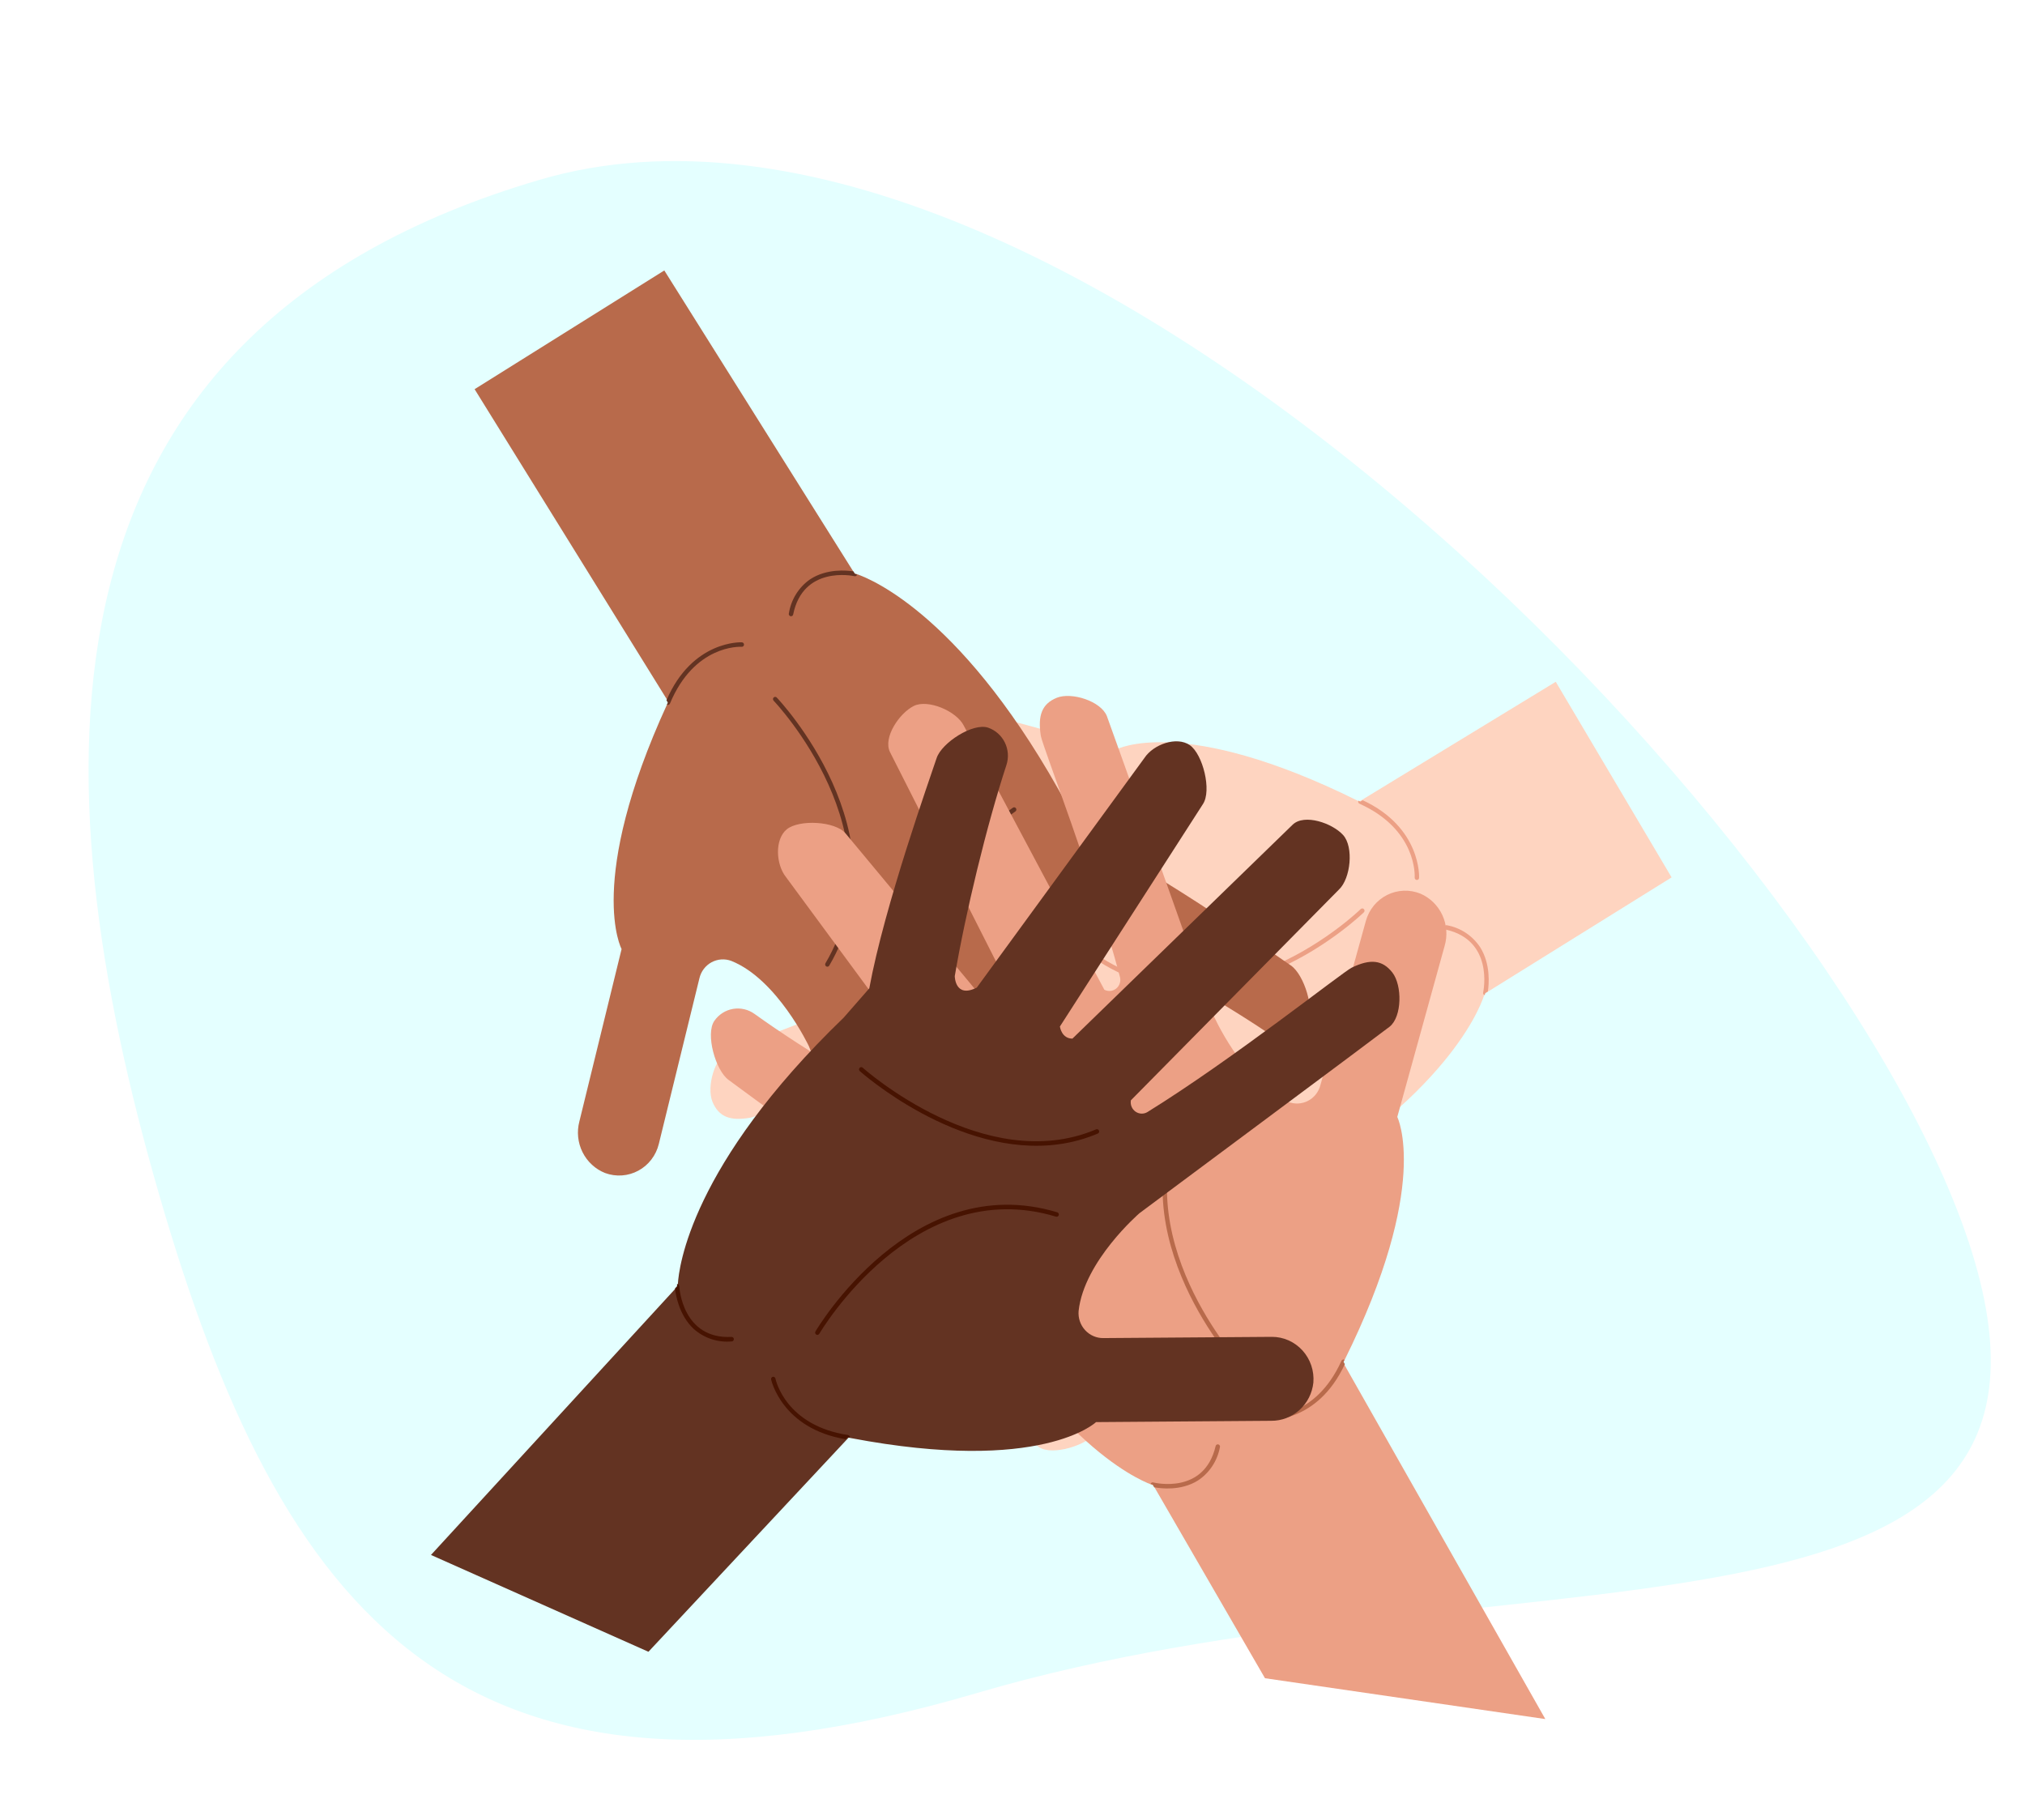
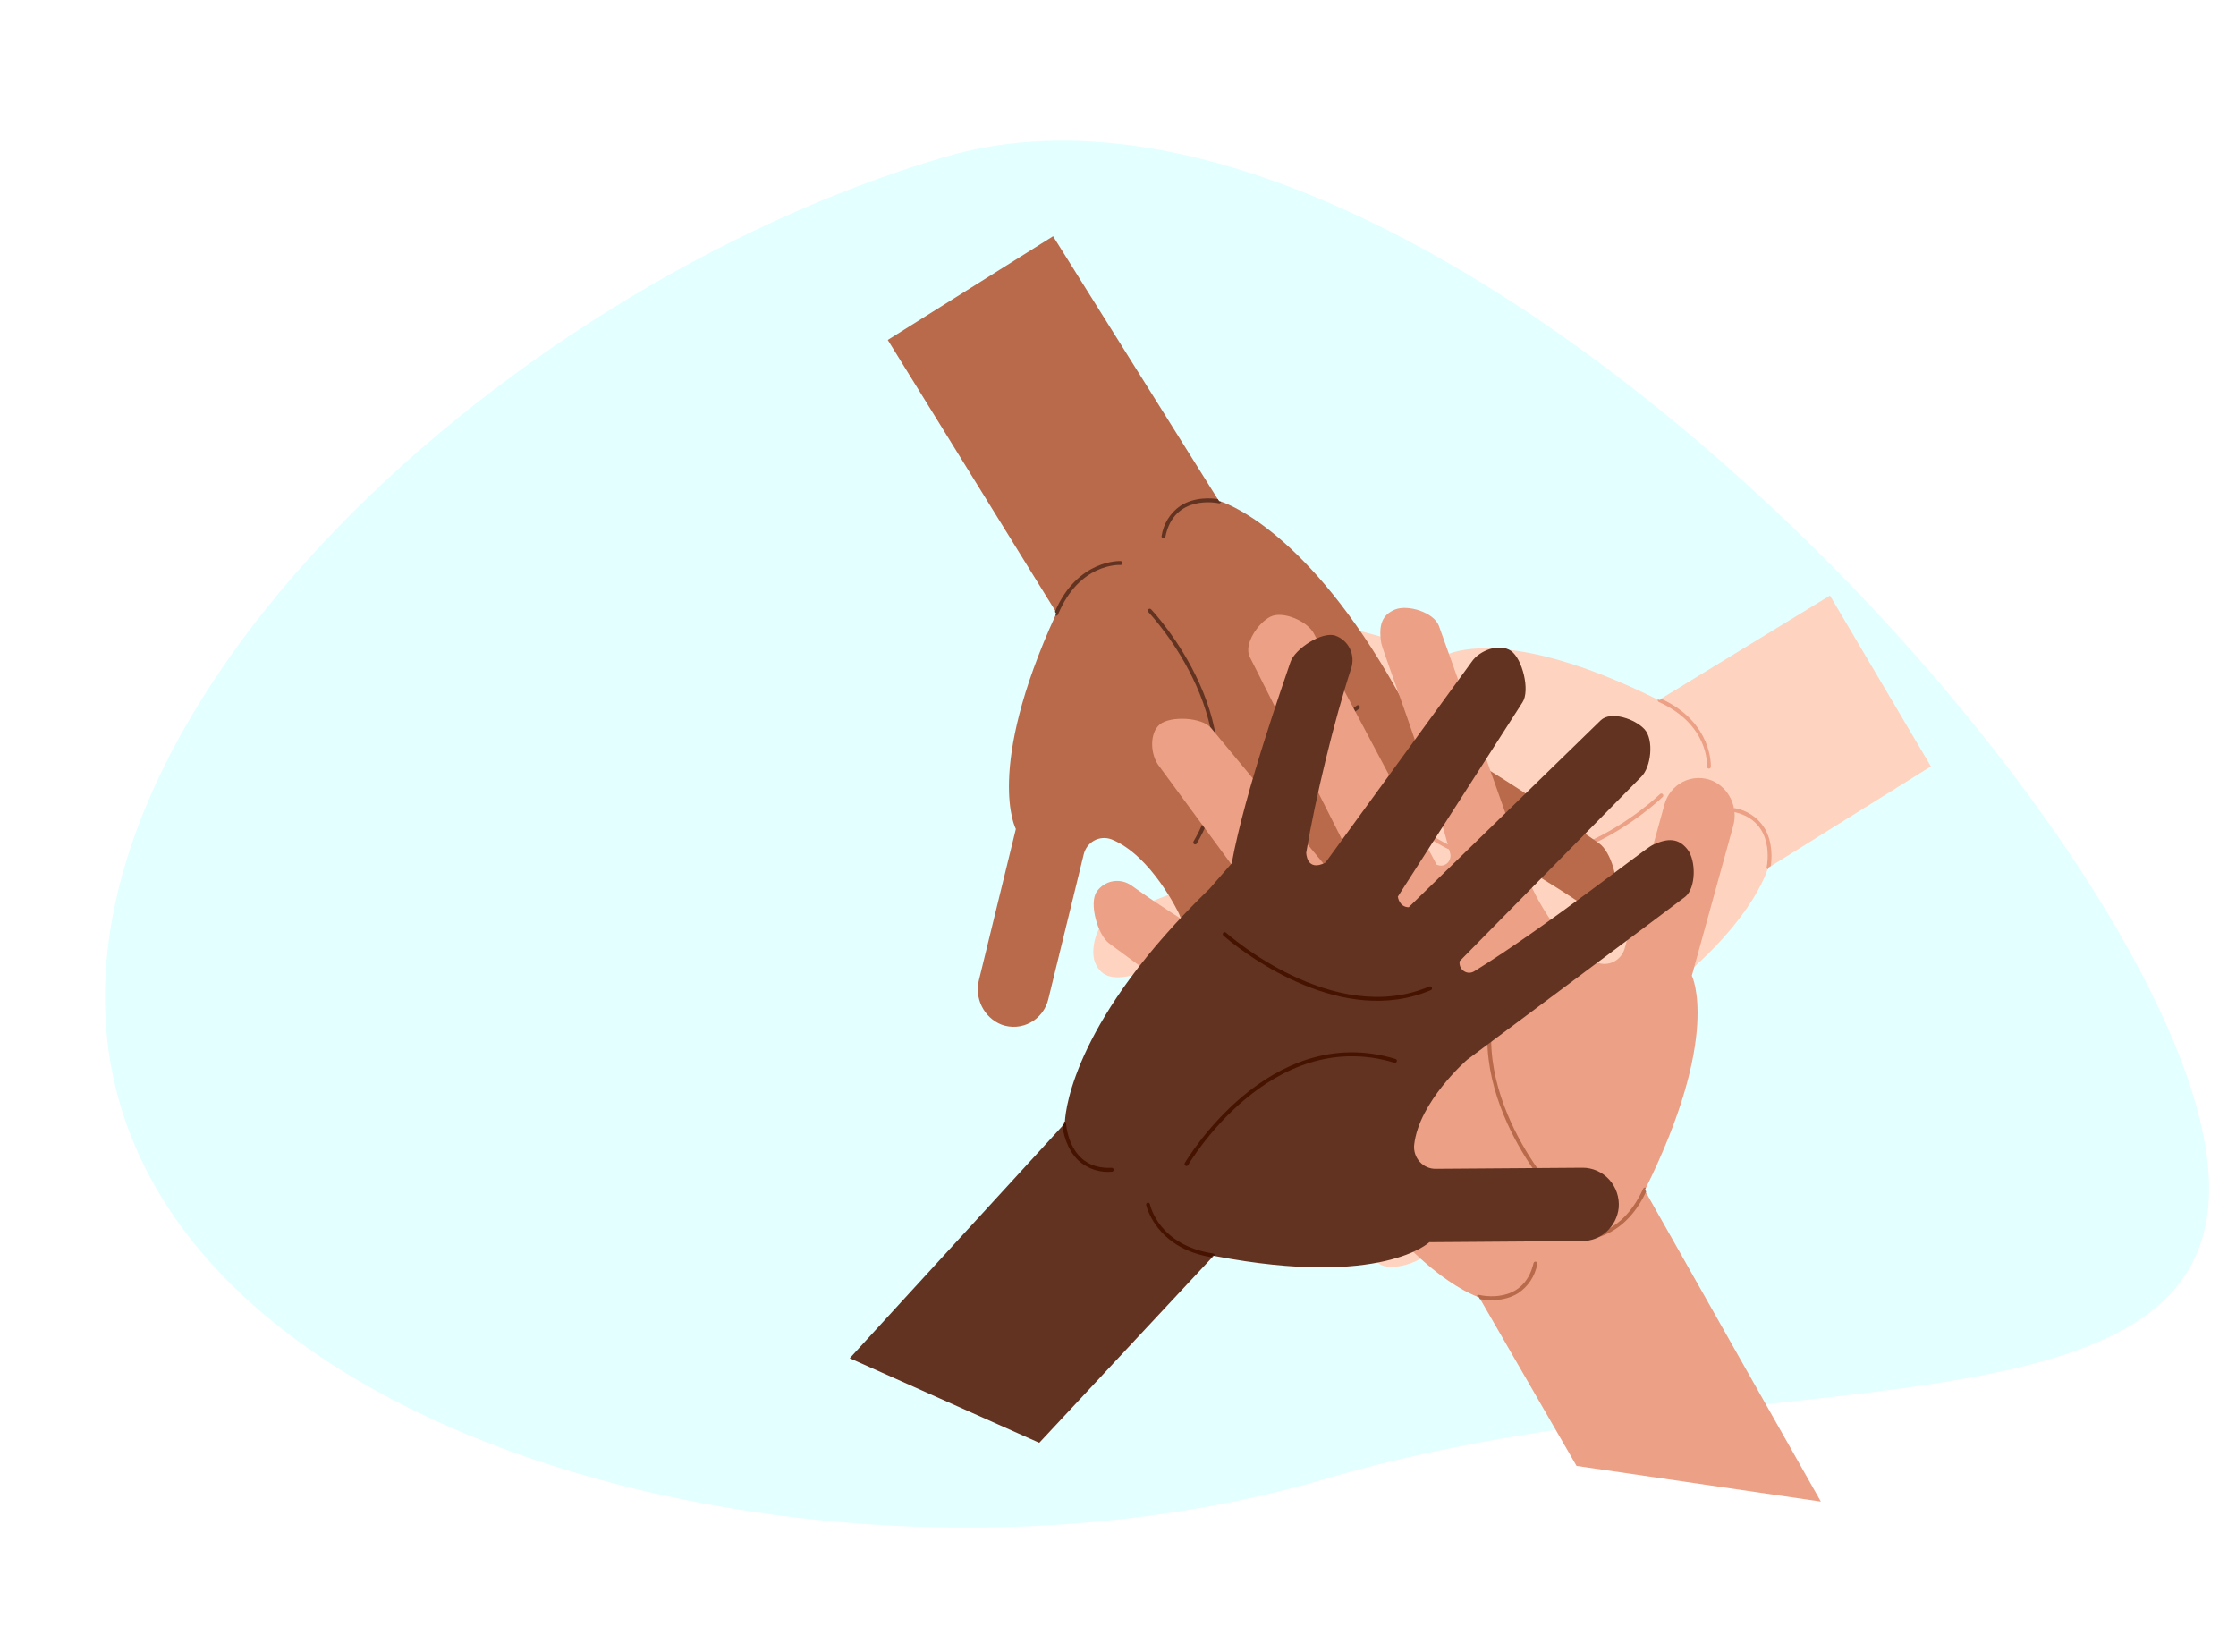
- <svg xmlns="http://www.w3.org/2000/svg" width="326" height="293" viewBox="0 0 326 293" fill="none">
-   <path d="M25.589 192.224C6.136 124.952 3.326 53.516 86.872 28.945C170.419 4.375 298.509 135.999 317.963 203.27C337.416 270.541 240.866 247.986 157.319 272.556C73.772 297.127 45.043 259.495 25.589 192.224Z" fill="#E4FFFF" />
-   <path d="M117.406 169.138C118.712 168.575 164.15 151.143 164.15 151.143C164.15 151.143 174.78 146.15 177.729 138.646C177.924 138.121 178.006 137.558 177.971 136.996C177.936 136.434 177.785 135.885 177.528 135.386C177.27 134.886 176.912 134.446 176.477 134.096C176.041 133.746 175.539 133.494 175.002 133.355L148.796 126.212C147.899 125.968 147.062 125.536 146.337 124.944C145.612 124.351 145.016 123.612 144.587 122.773C144.158 121.933 143.906 121.013 143.847 120.071C143.787 119.129 143.922 118.187 144.243 117.303C144.865 115.712 146.045 114.416 147.555 113.664C149.066 112.912 150.8 112.758 152.423 113.231L179.699 120.66C179.699 120.66 190.329 114.924 218.507 128.88C218.608 128.93 218.717 128.989 218.826 129.041L219.194 128.812L219.201 128.813L250.458 109.764L269.108 141.255L239.405 159.732L238.997 159.984C238.997 159.984 238.968 160.105 238.896 160.331C238.072 162.79 231.912 178.15 201.935 194.333L196.712 197.76C190.869 209.923 178.297 227.879 176.556 230.507C175.12 232.669 169.383 234.438 167.257 232.97C166.233 232.262 165.525 231.171 165.288 229.937C165.051 228.702 165.305 227.426 165.993 226.388C168.779 222.184 171.934 216.884 174.928 211.482C177.924 206.072 180.759 200.56 182.904 195.93C182.904 195.93 183.831 192.427 179.955 193.195L144.215 221.485C142.268 223.172 138.321 223.468 136.643 221.481C134.982 219.474 135.128 213.46 137.075 211.773L168.676 183.538L168.677 183.531C168.692 183.416 168.893 181.591 167.241 181.114L123.969 204.68C121.694 205.874 117.777 203.197 116.589 200.873C115.402 198.55 117.237 193.803 119.513 192.602L160.744 169.006C160.753 168.99 160.76 168.974 160.765 168.957C160.902 168.644 160.949 168.296 160.899 167.955C160.849 167.614 160.705 167.294 160.483 167.032C160.261 166.771 159.97 166.579 159.646 166.479C159.321 166.38 158.976 166.376 158.651 166.469C143.131 170.938 122.459 179.637 120.809 179.94C117.557 180.522 115.718 179.806 114.707 177.404C113.704 174.987 115.045 170.151 117.406 169.138Z" fill="#FED4C0" />
-   <path d="M232.515 149.232C232.535 149.143 232.586 149.065 232.659 149.013C232.732 148.961 232.822 148.938 232.911 148.949C232.921 148.949 232.931 148.953 232.938 148.96C234.02 149.154 235.053 149.57 235.975 150.182C236.897 150.795 237.689 151.591 238.302 152.522C240.016 155.266 239.693 158.566 239.523 159.629L239.117 159.881C239.117 159.881 239.087 160.001 239.016 160.226C238.929 160.201 238.856 160.143 238.809 160.064C238.763 159.986 238.748 159.893 238.766 159.803C238.838 159.461 240.466 151.418 232.791 149.666C232.745 149.656 232.701 149.637 232.662 149.61C232.623 149.583 232.59 149.548 232.564 149.508C232.538 149.467 232.521 149.422 232.512 149.375C232.504 149.327 232.505 149.279 232.515 149.232Z" fill="#ECA085" />
-   <path d="M218.676 128.911C218.677 128.904 218.677 128.904 218.685 128.897C218.787 128.948 218.895 129.007 219.004 129.058L219.371 128.83L219.379 128.831C228.849 133.236 228.464 141.254 228.454 141.333C228.451 141.38 228.439 141.427 228.419 141.47C228.398 141.513 228.37 141.551 228.335 141.582C228.3 141.614 228.259 141.638 228.214 141.653C228.17 141.668 228.123 141.674 228.076 141.67C228.029 141.667 227.984 141.654 227.942 141.632C227.9 141.611 227.863 141.581 227.832 141.544C227.801 141.508 227.778 141.466 227.763 141.421C227.749 141.375 227.743 141.327 227.747 141.28C227.765 140.967 228.095 133.558 218.861 129.391C218.818 129.372 218.778 129.345 218.745 129.31C218.712 129.276 218.687 129.235 218.669 129.19C218.652 129.145 218.644 129.097 218.645 129.05C218.646 129.002 218.657 128.954 218.676 128.911Z" fill="#ECA085" />
-   <path d="M173.815 165.369C190.109 167.607 201.548 185.151 201.676 185.351C201.728 185.432 201.747 185.531 201.727 185.625C201.708 185.72 201.653 185.802 201.573 185.855C201.494 185.907 201.397 185.925 201.304 185.905C201.211 185.885 201.13 185.828 201.078 185.747C200.935 185.525 186.635 163.608 167.419 166.054C167.325 166.066 167.23 166.04 167.155 165.98C167.079 165.921 167.03 165.834 167.018 165.738C167.005 165.642 167.031 165.545 167.089 165.469C167.146 165.393 167.232 165.343 167.326 165.331C169.48 165.057 171.661 165.07 173.815 165.369Z" fill="#ECA085" />
-   <path d="M219.356 146.254C219.423 146.263 219.486 146.291 219.538 146.335C219.59 146.379 219.629 146.438 219.65 146.503C219.672 146.569 219.675 146.639 219.658 146.706C219.642 146.773 219.608 146.834 219.56 146.882C219.344 147.094 197.732 168.021 176.936 154.814C176.855 154.763 176.797 154.681 176.775 154.586C176.753 154.491 176.769 154.391 176.818 154.309C176.868 154.226 176.948 154.168 177.041 154.146C177.133 154.124 177.231 154.14 177.312 154.192C197.636 167.105 218.847 146.562 219.06 146.352C219.099 146.314 219.145 146.285 219.197 146.268C219.248 146.251 219.302 146.246 219.356 146.254Z" fill="#ECA085" />
-   <path d="M148.7 215.866C148.125 214.54 130.228 168.442 130.228 168.442C130.228 168.442 125.144 157.662 117.736 154.702C117.217 154.507 116.664 154.426 116.114 154.465C115.563 154.503 115.028 154.659 114.543 154.923C114.057 155.188 113.633 155.554 113.298 155.998C112.962 156.442 112.723 156.954 112.597 157.501L106.061 184.174C105.838 185.087 105.429 185.941 104.861 186.68C104.294 187.42 103.579 188.03 102.764 188.47C101.949 188.91 101.052 189.171 100.129 189.236C99.207 189.301 98.28 189.169 97.409 188.847C95.838 188.223 94.546 187.03 93.782 185.498C93.018 183.967 92.836 182.205 93.271 180.553L100.068 152.791C100.068 152.791 94.257 142.014 107.436 113.302C107.483 113.199 107.539 113.088 107.588 112.977L107.357 112.604L107.358 112.597L76.406 62.656L106.945 43.541L137.308 91.905L137.563 92.318C137.563 92.318 137.682 92.347 137.904 92.419C140.33 93.244 155.497 99.428 171.895 129.818L175.348 135.11C187.375 140.988 205.201 153.676 207.808 155.432C209.953 156.882 211.789 162.703 210.388 164.872C209.712 165.916 208.655 166.641 207.449 166.889C206.243 167.136 204.988 166.884 203.958 166.19C199.787 163.38 194.536 160.2 189.186 157.183C183.83 154.165 178.375 151.311 173.799 149.153C173.799 149.153 170.348 148.229 171.17 152.165L199.539 188.352C201.228 190.322 201.588 194.332 199.67 196.048C197.732 197.746 191.834 197.628 190.145 195.658L161.905 163.678L161.898 163.678C161.784 163.663 159.992 163.468 159.554 165.149L183.425 209.015C184.636 211.322 182.082 215.317 179.825 216.536C177.568 217.755 172.883 215.913 171.664 213.606L147.799 171.814C147.784 171.806 147.768 171.799 147.751 171.794C147.441 171.655 147.1 171.61 146.766 171.662C146.433 171.715 146.122 171.863 145.869 172.09C145.617 172.317 145.434 172.613 145.342 172.943C145.25 173.273 145.253 173.624 145.35 173.954C150.006 189.708 158.902 210.677 159.229 212.352C159.857 215.655 159.188 217.527 156.851 218.568C154.5 219.599 149.736 218.26 148.7 215.866Z" fill="#B86A4B" />
-   <path d="M127.27 99.206C127.182 99.186 127.105 99.134 127.052 99.059C126.999 98.985 126.975 98.894 126.985 98.803C126.985 98.792 126.988 98.782 126.995 98.774C127.167 97.668 127.558 96.609 128.144 95.663C128.731 94.718 129.5 93.904 130.406 93.273C133.078 91.507 136.334 91.82 137.383 91.989L137.639 92.403C137.639 92.403 137.758 92.433 137.981 92.505C137.957 92.593 137.902 92.669 137.825 92.716C137.749 92.764 137.657 92.78 137.569 92.761C137.23 92.689 129.281 91.066 127.693 98.921C127.684 98.968 127.666 99.013 127.64 99.053C127.614 99.093 127.58 99.128 127.541 99.154C127.502 99.181 127.457 99.199 127.411 99.208C127.364 99.217 127.317 99.216 127.27 99.206Z" fill="#633322" />
-   <path d="M107.385 113.456C107.377 113.455 107.377 113.455 107.371 113.447C107.419 113.342 107.475 113.232 107.524 113.121L107.293 112.746L107.294 112.739C111.46 103.046 119.359 103.399 119.437 103.409C119.484 103.411 119.53 103.423 119.573 103.444C119.615 103.464 119.653 103.494 119.685 103.529C119.716 103.565 119.741 103.607 119.756 103.652C119.772 103.697 119.779 103.745 119.776 103.793C119.773 103.84 119.762 103.887 119.741 103.93C119.72 103.973 119.692 104.011 119.657 104.043C119.621 104.074 119.58 104.098 119.536 104.113C119.491 104.129 119.444 104.135 119.397 104.131C119.089 104.114 111.791 103.815 107.854 113.265C107.836 113.309 107.81 113.349 107.776 113.383C107.743 113.417 107.703 113.444 107.66 113.461C107.616 113.479 107.569 113.488 107.522 113.487C107.475 113.486 107.428 113.475 107.385 113.456Z" fill="#633322" />
-   <path d="M143.963 158.461C145.868 141.882 162.872 130.163 163.065 130.031C163.104 130.005 163.148 129.987 163.194 129.977C163.24 129.968 163.288 129.968 163.334 129.978C163.38 129.987 163.424 130.006 163.463 130.033C163.502 130.06 163.535 130.094 163.562 130.134C163.588 130.173 163.606 130.218 163.615 130.265C163.625 130.312 163.625 130.36 163.616 130.407C163.607 130.454 163.589 130.499 163.563 130.538C163.537 130.578 163.503 130.612 163.464 130.638C163.249 130.784 142.007 145.434 144.749 164.96C144.763 165.056 144.738 165.152 144.681 165.229C144.625 165.306 144.54 165.357 144.446 165.37C144.352 165.383 144.257 165.358 144.181 165.299C144.105 165.241 144.055 165.154 144.041 165.059C143.735 162.87 143.708 160.652 143.963 158.461Z" fill="#633322" />
-   <path d="M124.445 112.511C124.453 112.443 124.48 112.379 124.521 112.326C124.563 112.273 124.619 112.233 124.682 112.211C124.746 112.189 124.814 112.186 124.879 112.202C124.944 112.218 125.004 112.253 125.051 112.302C125.261 112.519 145.935 134.319 133.496 155.462C133.447 155.544 133.369 155.603 133.278 155.625C133.187 155.647 133.09 155.632 133.01 155.582C132.929 155.532 132.871 155.452 132.848 155.359C132.825 155.266 132.839 155.167 132.886 155.085C145.049 134.421 124.753 113.025 124.546 112.81C124.508 112.771 124.48 112.724 124.462 112.672C124.445 112.621 124.439 112.565 124.445 112.511Z" fill="#633322" />
-   <path d="M178.194 115.289C178.73 116.632 195.255 163.254 195.255 163.254C195.255 163.254 200.018 174.184 207.337 177.371C207.85 177.581 208.401 177.679 208.952 177.658C209.503 177.637 210.043 177.497 210.537 177.248C211.03 176.998 211.465 176.645 211.813 176.212C212.162 175.778 212.416 175.274 212.559 174.732L219.885 148.276C220.136 147.37 220.57 146.53 221.159 145.808C221.749 145.086 222.482 144.499 223.31 144.084C224.137 143.669 225.043 143.436 225.967 143.399C226.891 143.363 227.813 143.524 228.675 143.872C230.227 144.544 231.484 145.776 232.202 147.33C232.92 148.884 233.05 150.651 232.566 152.289L224.945 179.825C224.945 179.825 230.436 190.774 216.406 219.063C216.356 219.165 216.296 219.274 216.244 219.383L216.464 219.764L216.463 219.771L248.778 276.759L203.647 270.184L185.903 239.528L185.66 239.107C185.66 239.107 185.542 239.074 185.322 238.995C182.921 238.096 167.94 231.448 152.448 200.572L149.152 195.177C137.301 188.932 119.855 175.702 117.301 173.866C115.199 172.352 113.535 166.477 115.001 164.352C115.708 163.33 116.786 162.638 117.999 162.428C119.212 162.218 120.46 162.508 121.469 163.234C125.556 166.171 130.712 169.511 135.971 172.691C141.237 175.871 146.606 178.892 151.118 181.189C151.118 181.189 154.541 182.219 153.835 178.26L126.546 141.221C124.916 139.2 124.674 135.181 126.643 133.526C128.631 131.888 134.525 132.187 136.155 134.209L163.442 167.039L163.449 167.04C163.562 167.058 165.348 167.309 165.836 165.641L143.271 121.066C142.128 118.724 144.801 114.809 147.094 113.661C149.387 112.512 154.016 114.497 155.166 116.841L177.787 159.342C177.801 159.352 177.817 159.359 177.834 159.365C178.14 159.512 178.48 159.569 178.815 159.526C179.15 159.484 179.465 159.345 179.724 159.126C179.983 158.907 180.175 158.617 180.277 158.29C180.379 157.963 180.386 157.612 180.299 157.279C176.111 141.391 167.839 120.161 167.563 118.477C167.032 115.156 167.757 113.306 170.125 112.338C172.506 111.38 177.23 112.864 178.194 115.289Z" fill="#ECA085" />
-   <path d="M196.132 232.538C196.219 232.561 196.295 232.615 196.346 232.691C196.396 232.767 196.417 232.86 196.405 232.95C196.405 232.961 196.401 232.97 196.394 232.978C196.189 234.079 195.767 235.125 195.153 236.052C194.538 236.979 193.745 237.769 192.82 238.372C190.096 240.055 186.85 239.641 185.806 239.441L185.563 239.019C185.563 239.019 185.445 238.985 185.224 238.906C185.25 238.819 185.308 238.745 185.386 238.7C185.464 238.654 185.556 238.641 185.644 238.662C185.98 238.745 193.88 240.612 195.701 232.81C195.711 232.763 195.73 232.719 195.757 232.679C195.785 232.64 195.819 232.607 195.86 232.582C195.9 232.556 195.944 232.539 195.991 232.532C196.038 232.525 196.086 232.527 196.132 232.538Z" fill="#B86A4B" />
-   <path d="M216.434 218.905C216.441 218.906 216.441 218.906 216.447 218.914C216.396 219.017 216.337 219.126 216.285 219.235L216.505 219.617L216.504 219.624C212.05 229.184 204.163 228.588 204.085 228.575C204.038 228.572 203.993 228.558 203.951 228.536C203.909 228.514 203.872 228.484 203.841 228.448C203.811 228.411 203.788 228.368 203.773 228.323C203.759 228.277 203.754 228.229 203.758 228.181C203.762 228.134 203.775 228.087 203.797 228.045C203.818 228.003 203.848 227.965 203.884 227.935C203.921 227.905 203.962 227.882 204.007 227.868C204.052 227.854 204.099 227.85 204.146 227.855C204.454 227.881 211.742 228.405 215.959 219.081C215.978 219.037 216.006 218.998 216.04 218.965C216.075 218.932 216.115 218.907 216.159 218.891C216.204 218.874 216.251 218.867 216.298 218.869C216.345 218.872 216.391 218.884 216.434 218.905Z" fill="#B86A4B" />
-   <path d="M181.217 172.801C178.819 189.312 161.469 200.502 161.271 200.627C161.232 200.652 161.187 200.669 161.141 200.677C161.095 200.685 161.047 200.683 161.002 200.672C160.956 200.661 160.913 200.641 160.874 200.613C160.836 200.585 160.803 200.55 160.778 200.509C160.753 200.469 160.736 200.424 160.729 200.376C160.721 200.329 160.722 200.281 160.732 200.234C160.743 200.188 160.762 200.144 160.789 200.105C160.816 200.066 160.851 200.033 160.891 200.008C161.11 199.869 182.785 185.881 180.624 166.281C180.613 166.185 180.64 166.089 180.7 166.014C180.729 165.977 180.765 165.946 180.806 165.923C180.847 165.9 180.892 165.886 180.939 165.88C180.986 165.875 181.033 165.88 181.078 165.893C181.123 165.907 181.165 165.929 181.202 165.959C181.239 165.989 181.269 166.027 181.292 166.069C181.315 166.111 181.329 166.157 181.334 166.204C181.576 168.401 181.537 170.618 181.217 172.801Z" fill="#B86A4B" />
-   <path d="M199.353 219.323C199.343 219.39 199.315 219.454 199.271 219.505C199.228 219.557 199.171 219.595 199.107 219.615C199.043 219.635 198.975 219.636 198.91 219.618C198.846 219.6 198.787 219.564 198.742 219.513C198.538 219.289 178.524 196.865 191.578 176.122C191.604 176.082 191.636 176.047 191.675 176.02C191.713 175.993 191.756 175.974 191.802 175.964C191.847 175.954 191.894 175.954 191.94 175.962C191.986 175.971 192.03 175.989 192.069 176.015C192.109 176.041 192.143 176.075 192.169 176.114C192.196 176.154 192.215 176.198 192.225 176.245C192.235 176.291 192.236 176.34 192.227 176.386C192.219 176.433 192.202 176.478 192.177 176.518C179.412 196.792 199.06 218.8 199.261 219.02C199.297 219.061 199.325 219.109 199.34 219.161C199.356 219.213 199.361 219.269 199.353 219.323Z" fill="#B86A4B" />
-   <path d="M223.719 165.285C222.609 166.183 183.446 195.312 183.446 195.312C183.446 195.312 174.522 203.01 173.644 211.052C173.595 211.613 173.663 212.178 173.843 212.711C174.023 213.244 174.312 213.733 174.69 214.146C175.069 214.559 175.528 214.886 176.038 215.106C176.548 215.326 177.098 215.434 177.65 215.423L204.728 215.225C205.655 215.218 206.574 215.408 207.426 215.784C208.278 216.16 209.045 216.712 209.676 217.406C210.308 218.1 210.791 218.92 211.094 219.814C211.397 220.707 211.513 221.654 211.436 222.593C211.253 224.298 210.456 225.869 209.199 227.004C207.942 228.138 206.314 228.757 204.629 228.739L176.447 228.95C176.447 228.95 167.718 237.365 136.964 231.52C136.852 231.499 136.733 231.471 136.614 231.451L136.32 231.771L136.312 231.772L104.391 265.925L69.382 250.338L108.8 207.391L109.126 207.037C109.126 207.037 109.123 206.912 109.134 206.675C109.284 204.078 111.199 187.581 135.814 163.843L139.944 159.12C142.389 145.796 149.795 125.057 150.784 122.05C151.601 119.574 156.658 116.312 159.087 117.154C160.257 117.561 161.223 118.423 161.773 119.55C162.324 120.678 162.413 121.979 162.022 123.167C160.44 127.98 158.789 133.95 157.318 139.976C155.849 146.01 154.561 152.099 153.706 157.15C153.706 157.15 153.729 160.783 157.257 158.992L184.255 122.005C185.688 119.849 189.407 118.495 191.541 119.959C193.663 121.447 195.093 127.293 193.661 129.449L170.631 165.262L170.632 165.269C170.648 165.384 170.931 167.2 172.645 167.213L208.122 132.749C209.999 130.98 214.467 132.504 216.217 134.426C217.966 136.348 217.44 141.427 215.564 143.203L182.058 177.145C182.053 177.162 182.051 177.179 182.051 177.197C182 177.537 182.046 177.886 182.183 178.201C182.32 178.517 182.543 178.787 182.825 178.979C183.106 179.171 183.436 179.278 183.774 179.287C184.112 179.295 184.445 179.205 184.734 179.027C198.499 170.512 216.116 156.517 217.623 155.779C220.601 154.336 222.557 154.529 224.157 156.575C225.753 158.637 225.726 163.668 223.719 165.285Z" fill="#633322" />
-   <path d="M118.142 215.58C118.146 215.671 118.117 215.76 118.06 215.83C118.003 215.901 117.923 215.947 117.834 215.96C117.824 215.963 117.814 215.962 117.805 215.957C116.711 216.063 115.607 215.941 114.558 215.6C113.509 215.258 112.538 214.704 111.703 213.97C109.334 211.783 108.783 208.505 108.669 207.432L108.995 207.078C108.995 207.078 108.992 206.954 109.002 206.717C109.092 206.718 109.178 206.754 109.243 206.818C109.308 206.881 109.347 206.967 109.353 207.058C109.373 207.409 109.906 215.623 117.762 215.235C117.809 215.232 117.856 215.238 117.901 215.254C117.945 215.27 117.987 215.294 118.022 215.327C118.058 215.359 118.086 215.398 118.107 215.441C118.127 215.484 118.139 215.532 118.142 215.58Z" fill="#471301" />
-   <path d="M136.814 231.443C136.815 231.45 136.815 231.45 136.809 231.458C136.697 231.437 136.578 231.409 136.46 231.389L136.165 231.709L136.158 231.71C125.878 230.02 124.153 222.165 124.142 222.086C124.132 222.039 124.131 221.991 124.139 221.944C124.148 221.897 124.165 221.853 124.191 221.813C124.217 221.773 124.25 221.739 124.289 221.712C124.328 221.685 124.371 221.667 124.417 221.658C124.463 221.648 124.511 221.648 124.557 221.658C124.603 221.667 124.646 221.686 124.685 221.713C124.724 221.74 124.758 221.774 124.784 221.814C124.81 221.854 124.828 221.899 124.837 221.946C124.901 222.253 126.521 229.504 136.51 231.029C136.557 231.035 136.602 231.051 136.643 231.075C136.684 231.1 136.719 231.132 136.748 231.171C136.776 231.21 136.796 231.254 136.808 231.3C136.819 231.347 136.821 231.395 136.814 231.443Z" fill="#471301" />
-   <path d="M170.477 184.217C154.196 186.472 138.591 172.6 138.415 172.441C138.38 172.409 138.351 172.371 138.33 172.327C138.31 172.284 138.297 172.237 138.294 172.189C138.291 172.142 138.298 172.094 138.313 172.048C138.328 172.003 138.352 171.961 138.383 171.926C138.414 171.89 138.452 171.861 138.494 171.84C138.536 171.819 138.582 171.807 138.629 171.804C138.676 171.801 138.723 171.808 138.768 171.824C138.812 171.839 138.853 171.864 138.889 171.896C139.084 172.072 158.588 189.4 176.458 181.819C176.545 181.782 176.644 181.782 176.732 181.819C176.82 181.856 176.89 181.927 176.927 182.016C176.964 182.106 176.965 182.206 176.929 182.296C176.894 182.385 176.824 182.457 176.737 182.494C174.734 183.343 172.63 183.922 170.477 184.217Z" fill="#471301" />
-   <path d="M131.637 214.908C131.57 214.917 131.502 214.907 131.44 214.879C131.379 214.85 131.326 214.805 131.289 214.747C131.251 214.69 131.23 214.623 131.228 214.554C131.226 214.486 131.244 214.418 131.278 214.359C131.43 214.096 146.773 188.097 170.207 195.174C170.298 195.201 170.375 195.265 170.421 195.35C170.467 195.435 170.478 195.535 170.451 195.628C170.425 195.721 170.363 195.799 170.28 195.845C170.197 195.892 170.099 195.902 170.007 195.874C147.103 188.952 132.046 214.474 131.896 214.733C131.869 214.78 131.831 214.821 131.786 214.851C131.741 214.881 131.69 214.901 131.637 214.908Z" fill="#471301" />
+ <svg xmlns="http://www.w3.org/2000/svg" width="467" height="345" viewBox="0 0 467 345" fill="none">
+   <path d="M25 230.334C3.006 154.106 102.788 60.641 197.246 32.799C291.704 4.957 436.522 154.106 458.516 230.334C480.509 306.561 371.35 281.003 276.893 308.845C182.435 336.687 46.994 306.562 25 230.334Z" fill="#E4FFFF" />
+   <path d="M231.767 191.657C233.244 191.019 284.615 171.266 284.615 171.266C284.615 171.266 296.634 165.609 299.969 157.106C300.188 156.51 300.281 155.873 300.242 155.236C300.202 154.599 300.031 153.977 299.74 153.411C299.449 152.845 299.044 152.347 298.552 151.95C298.06 151.554 297.492 151.267 296.885 151.11L267.257 143.016C266.243 142.74 265.296 142.25 264.476 141.579C263.657 140.907 262.983 140.069 262.498 139.119C262.013 138.168 261.728 137.125 261.661 136.058C261.594 134.99 261.746 133.922 262.109 132.921C262.812 131.118 264.146 129.649 265.854 128.797C267.562 127.945 269.522 127.77 271.357 128.307L302.195 136.725C302.195 136.725 314.213 130.226 346.071 146.039C346.186 146.096 346.308 146.163 346.432 146.221L346.848 145.962L346.856 145.963L382.195 124.378L403.281 160.062L369.699 180.998L369.238 181.285C369.238 181.285 369.204 181.422 369.123 181.677C368.192 184.464 361.227 201.869 327.335 220.206L321.43 224.09C314.824 237.873 300.61 258.22 298.642 261.197C297.018 263.647 290.532 265.652 288.128 263.988C286.971 263.186 286.171 261.949 285.903 260.551C285.635 259.152 285.921 257.706 286.7 256.529C289.849 251.766 293.416 245.761 296.802 239.639C300.188 233.509 303.394 227.262 305.819 222.016C305.819 222.016 306.867 218.046 302.485 218.917L262.077 250.974C259.876 252.886 255.414 253.221 253.517 250.969C251.639 248.695 251.804 241.88 254.005 239.968L289.733 207.975L289.734 207.967C289.75 207.836 289.978 205.768 288.111 205.228L239.188 231.931C236.615 233.284 232.186 230.251 230.844 227.618C229.501 224.985 231.576 219.607 234.149 218.245L280.765 191.507C280.775 191.49 280.782 191.472 280.788 191.452C280.944 191.097 280.997 190.703 280.94 190.316C280.884 189.93 280.72 189.567 280.469 189.271C280.218 188.975 279.89 188.758 279.523 188.645C279.157 188.532 278.766 188.527 278.399 188.633C260.851 193.696 237.48 203.554 235.615 203.897C231.938 204.557 229.859 203.746 228.715 201.023C227.582 198.285 229.098 192.806 231.767 191.657Z" fill="#FED4C0" />
+   <path d="M361.909 169.101C361.931 169 361.989 168.912 362.072 168.853C362.154 168.793 362.256 168.768 362.356 168.78C362.368 168.781 362.379 168.785 362.387 168.793C363.611 169.013 364.779 169.484 365.821 170.178C366.864 170.872 367.759 171.773 368.452 172.829C370.39 175.938 370.025 179.678 369.832 180.882L369.373 181.168C369.373 181.168 369.339 181.304 369.258 181.559C369.161 181.53 369.077 181.465 369.025 181.376C368.973 181.287 368.956 181.181 368.977 181.08C369.058 180.692 370.898 171.578 362.221 169.593C362.169 169.582 362.12 169.56 362.075 169.529C362.031 169.499 361.994 169.459 361.964 169.413C361.935 169.368 361.915 169.316 361.906 169.263C361.896 169.209 361.897 169.154 361.909 169.101Z" fill="#ECA085" />
+   <path d="M346.263 146.074C346.264 146.066 346.264 146.066 346.273 146.059C346.388 146.116 346.51 146.183 346.633 146.241L347.049 145.983L347.057 145.984C357.764 150.975 357.329 160.06 357.317 160.15C357.315 160.204 357.301 160.257 357.278 160.305C357.255 160.354 357.223 160.397 357.183 160.433C357.143 160.468 357.097 160.495 357.047 160.512C356.997 160.53 356.944 160.536 356.891 160.532C356.838 160.528 356.786 160.514 356.739 160.489C356.691 160.465 356.649 160.431 356.614 160.39C356.58 160.349 356.553 160.301 356.537 160.249C356.52 160.198 356.514 160.144 356.518 160.09C356.538 159.735 356.912 151.34 346.472 146.618C346.423 146.597 346.378 146.566 346.341 146.527C346.304 146.487 346.275 146.441 346.255 146.39C346.236 146.34 346.226 146.286 346.228 146.231C346.229 146.177 346.241 146.124 346.263 146.074Z" fill="#ECA085" />
+   <path d="M295.543 187.387C313.965 189.923 326.898 209.802 327.043 210.029C327.102 210.121 327.123 210.233 327.101 210.34C327.079 210.447 327.016 210.54 326.927 210.6C326.837 210.659 326.727 210.68 326.622 210.657C326.517 210.634 326.425 210.569 326.366 210.477C326.205 210.226 310.038 185.391 288.312 188.163C288.206 188.177 288.098 188.147 288.013 188.079C287.928 188.012 287.872 187.913 287.858 187.805C287.844 187.696 287.873 187.586 287.938 187.5C288.004 187.413 288.1 187.357 288.207 187.343C290.642 187.033 293.108 187.048 295.543 187.387Z" fill="#ECA085" />
+   <path d="M347.031 165.726C347.107 165.736 347.178 165.769 347.237 165.819C347.296 165.869 347.34 165.935 347.364 166.009C347.388 166.083 347.391 166.163 347.373 166.239C347.355 166.315 347.316 166.383 347.261 166.437C347.017 166.679 322.583 190.391 299.071 175.426C298.98 175.368 298.914 175.275 298.889 175.168C298.864 175.06 298.882 174.947 298.938 174.854C298.995 174.76 299.085 174.694 299.19 174.669C299.295 174.644 299.405 174.663 299.496 174.721C322.475 189.354 346.456 166.075 346.697 165.838C346.74 165.794 346.793 165.762 346.851 165.742C346.909 165.723 346.971 165.717 347.031 165.726Z" fill="#ECA085" />
+   <path d="M267.148 244.606C266.498 243.105 246.263 190.869 246.263 190.869C246.263 190.869 240.515 178.653 232.14 175.299C231.553 175.079 230.928 174.987 230.306 175.03C229.684 175.073 229.078 175.251 228.53 175.55C227.981 175.85 227.501 176.265 227.122 176.768C226.743 177.271 226.473 177.851 226.33 178.47L218.941 208.695C218.688 209.73 218.226 210.697 217.584 211.535C216.942 212.374 216.134 213.064 215.213 213.563C214.292 214.062 213.277 214.358 212.234 214.431C211.191 214.505 210.144 214.355 209.158 213.991C207.382 213.283 205.922 211.931 205.058 210.196C204.194 208.46 203.988 206.464 204.48 204.592L212.165 173.133C212.165 173.133 205.595 160.922 220.494 128.388C220.548 128.27 220.612 128.145 220.667 128.019L220.406 127.596L220.407 127.588L185.412 70.998L219.94 49.338L254.268 104.141L254.556 104.609C254.556 104.609 254.691 104.643 254.942 104.724C257.685 105.659 274.833 112.667 293.371 147.102L297.275 153.098C310.873 159.759 331.028 174.137 333.975 176.127C336.4 177.769 338.476 184.366 336.892 186.824C336.128 188.007 334.933 188.828 333.569 189.108C332.206 189.388 330.786 189.103 329.622 188.317C324.906 185.132 318.97 181.529 312.922 178.11C306.866 174.691 300.699 171.457 295.525 169.012C295.525 169.012 291.623 167.964 292.553 172.424L324.626 213.429C326.535 215.662 326.943 220.206 324.774 222.15C322.583 224.074 315.915 223.941 314.005 221.708L282.077 185.471L282.069 185.47C281.94 185.454 279.914 185.232 279.419 187.137L306.408 236.844C307.777 239.457 304.889 243.985 302.338 245.366C299.786 246.747 294.489 244.66 293.111 242.045L266.129 194.69C266.112 194.68 266.094 194.672 266.075 194.667C265.725 194.51 265.338 194.458 264.961 194.517C264.584 194.577 264.233 194.745 263.948 195.002C263.662 195.259 263.456 195.595 263.351 195.969C263.247 196.343 263.25 196.741 263.36 197.115C268.625 214.966 278.683 238.726 279.051 240.624C279.762 244.367 279.006 246.489 276.363 247.668C273.705 248.836 268.319 247.32 267.148 244.606Z" fill="#B86A4B" />
+   <path d="M242.92 112.414C242.82 112.392 242.733 112.333 242.673 112.248C242.613 112.164 242.586 112.06 242.597 111.957C242.597 111.946 242.601 111.934 242.608 111.925C242.803 110.671 243.245 109.472 243.908 108.4C244.571 107.328 245.441 106.407 246.465 105.691C249.486 103.69 253.167 104.045 254.353 104.236L254.642 104.705C254.642 104.705 254.777 104.739 255.029 104.821C255.003 104.921 254.94 105.007 254.853 105.061C254.766 105.115 254.663 105.133 254.563 105.112C254.181 105.03 245.193 103.191 243.398 112.091C243.388 112.145 243.367 112.196 243.338 112.241C243.308 112.287 243.27 112.326 243.226 112.356C243.181 112.386 243.131 112.406 243.079 112.416C243.026 112.426 242.972 112.426 242.92 112.414Z" fill="#633322" />
+   <path d="M220.437 128.561C220.429 128.56 220.429 128.56 220.422 128.551C220.476 128.433 220.539 128.308 220.594 128.182L220.333 127.757L220.334 127.749C225.045 116.766 233.975 117.166 234.063 117.177C234.116 117.18 234.168 117.193 234.216 117.216C234.264 117.24 234.308 117.273 234.343 117.313C234.379 117.354 234.406 117.401 234.424 117.452C234.442 117.503 234.449 117.558 234.446 117.612C234.443 117.666 234.43 117.719 234.407 117.768C234.384 117.816 234.351 117.86 234.311 117.895C234.272 117.931 234.225 117.958 234.175 117.975C234.125 117.992 234.071 117.999 234.018 117.995C233.67 117.976 225.418 117.637 220.967 128.345C220.947 128.395 220.917 128.441 220.88 128.479C220.842 128.517 220.797 128.548 220.748 128.568C220.698 128.588 220.645 128.598 220.592 128.597C220.538 128.595 220.486 128.583 220.437 128.561Z" fill="#633322" />
+   <path d="M261.792 179.558C263.946 160.772 283.17 147.493 283.389 147.344C283.433 147.314 283.483 147.293 283.535 147.283C283.587 147.272 283.64 147.273 283.692 147.283C283.744 147.294 283.794 147.315 283.838 147.346C283.882 147.376 283.92 147.415 283.95 147.46C283.98 147.505 284 147.556 284.011 147.609C284.021 147.662 284.021 147.717 284.011 147.77C284.001 147.823 283.981 147.873 283.951 147.918C283.922 147.963 283.884 148.002 283.84 148.032C283.597 148.197 259.581 164.797 262.681 186.923C262.696 187.031 262.669 187.141 262.604 187.228C262.54 187.315 262.444 187.373 262.338 187.387C262.232 187.402 262.124 187.373 262.038 187.307C261.953 187.241 261.896 187.143 261.881 187.035C261.534 184.555 261.504 182.042 261.792 179.558Z" fill="#633322" />
+   <path d="M239.726 127.491C239.735 127.414 239.764 127.341 239.812 127.281C239.859 127.221 239.922 127.176 239.994 127.151C240.065 127.126 240.142 127.123 240.216 127.141C240.29 127.159 240.357 127.198 240.41 127.254C240.648 127.5 264.022 152.203 249.959 176.161C249.903 176.253 249.815 176.32 249.712 176.345C249.609 176.37 249.5 176.353 249.409 176.296C249.318 176.24 249.252 176.149 249.226 176.043C249.199 175.938 249.215 175.826 249.269 175.733C263.02 152.317 240.074 128.073 239.84 127.83C239.797 127.786 239.765 127.732 239.745 127.674C239.725 127.615 239.719 127.552 239.726 127.491Z" fill="#633322" />
+   <path d="M300.493 130.639C301.099 132.16 319.783 184.989 319.783 184.989C319.783 184.989 325.168 197.375 333.443 200.986C334.023 201.225 334.645 201.336 335.268 201.311C335.892 201.287 336.502 201.129 337.06 200.847C337.617 200.564 338.109 200.164 338.503 199.673C338.897 199.182 339.185 198.61 339.346 197.996L347.63 168.017C347.913 166.991 348.403 166.039 349.07 165.221C349.737 164.403 350.565 163.737 351.501 163.267C352.437 162.797 353.46 162.533 354.505 162.492C355.55 162.45 356.593 162.633 357.567 163.027C359.322 163.789 360.742 165.185 361.555 166.946C362.367 168.707 362.514 170.709 361.966 172.565L353.35 203.767C353.35 203.767 359.558 216.174 343.696 248.229C343.639 248.345 343.572 248.468 343.513 248.592L343.761 249.023L343.76 249.032L380.295 313.607L329.271 306.157L309.209 271.419L308.935 270.942C308.935 270.942 308.801 270.905 308.552 270.816C305.838 269.797 288.9 262.264 271.385 227.277L267.659 221.163C254.261 214.087 234.535 199.095 231.648 197.015C229.272 195.299 227.391 188.642 229.048 186.234C229.847 185.076 231.066 184.292 232.437 184.054C233.809 183.816 235.22 184.145 236.361 184.967C240.981 188.295 246.81 192.08 252.756 195.683C258.71 199.287 264.78 202.71 269.881 205.313C269.881 205.313 273.751 206.48 272.954 201.994L242.1 160.024C240.257 157.733 239.985 153.179 242.211 151.303C244.458 149.447 251.122 149.787 252.965 152.078L283.815 189.279L283.822 189.28C283.95 189.3 285.97 189.584 286.521 187.695L261.009 137.185C259.718 134.531 262.739 130.095 265.332 128.794C267.924 127.492 273.159 129.741 274.458 132.397L300.033 180.557C300.05 180.568 300.068 180.576 300.086 180.583C300.432 180.75 300.817 180.814 301.195 180.766C301.574 180.718 301.931 180.561 302.224 180.313C302.516 180.064 302.733 179.736 302.848 179.365C302.963 178.994 302.972 178.597 302.874 178.22C298.138 160.216 288.786 136.16 288.474 134.251C287.874 130.488 288.693 128.391 291.37 127.295C294.062 126.209 299.403 127.891 300.493 130.639Z" fill="#ECA085" />
+   <path d="M320.774 263.499C320.873 263.524 320.959 263.586 321.016 263.672C321.073 263.758 321.097 263.863 321.083 263.965C321.083 263.977 321.078 263.988 321.071 263.997C320.839 265.245 320.362 266.43 319.667 267.48C318.972 268.531 318.075 269.425 317.03 270.109C313.95 272.016 310.28 271.548 309.1 271.32L308.825 270.842C308.825 270.842 308.691 270.804 308.442 270.715C308.471 270.615 308.537 270.532 308.625 270.48C308.713 270.429 308.817 270.414 308.917 270.438C309.296 270.531 318.228 272.648 320.287 263.807C320.298 263.753 320.32 263.703 320.351 263.659C320.382 263.614 320.421 263.577 320.466 263.548C320.512 263.519 320.562 263.5 320.615 263.492C320.668 263.483 320.722 263.486 320.774 263.499Z" fill="#B86A4B" />
+   <path d="M343.728 248.05C343.736 248.051 343.736 248.051 343.743 248.061C343.685 248.177 343.618 248.3 343.559 248.425L343.808 248.857L343.807 248.865C338.771 259.698 329.854 259.022 329.766 259.008C329.713 259.004 329.662 258.989 329.614 258.964C329.567 258.939 329.525 258.905 329.49 258.863C329.456 258.822 329.43 258.774 329.413 258.722C329.397 258.67 329.391 258.616 329.396 258.562C329.4 258.508 329.415 258.455 329.44 258.407C329.465 258.359 329.498 258.317 329.539 258.283C329.58 258.248 329.627 258.222 329.678 258.207C329.729 258.191 329.782 258.186 329.835 258.192C330.183 258.221 338.423 258.816 343.191 248.25C343.212 248.2 343.244 248.155 343.282 248.118C343.321 248.081 343.367 248.052 343.417 248.034C343.467 248.015 343.521 248.007 343.574 248.01C343.627 248.013 343.679 248.026 343.728 248.05Z" fill="#B86A4B" />
+   <path d="M303.911 195.808C301.2 214.518 281.585 227.197 281.361 227.339C281.316 227.367 281.266 227.386 281.214 227.395C281.161 227.404 281.108 227.402 281.056 227.39C281.004 227.377 280.955 227.355 280.912 227.323C280.869 227.291 280.832 227.252 280.804 227.205C280.775 227.159 280.756 227.108 280.747 227.055C280.738 227.001 280.74 226.947 280.752 226.894C280.763 226.841 280.785 226.791 280.816 226.747C280.847 226.703 280.886 226.666 280.931 226.637C281.179 226.48 305.685 210.629 303.241 188.42C303.229 188.311 303.26 188.202 303.327 188.117C303.36 188.075 303.401 188.04 303.447 188.014C303.493 187.988 303.545 187.972 303.597 187.966C303.65 187.96 303.704 187.965 303.755 187.981C303.806 187.996 303.853 188.021 303.895 188.055C303.936 188.089 303.971 188.131 303.996 188.179C304.022 188.227 304.038 188.279 304.044 188.333C304.317 190.822 304.273 193.335 303.911 195.808Z" fill="#B86A4B" />
+   <path d="M324.416 248.524C324.405 248.6 324.373 248.672 324.324 248.731C324.274 248.789 324.21 248.832 324.138 248.855C324.066 248.877 323.989 248.878 323.916 248.858C323.843 248.838 323.776 248.797 323.725 248.74C323.495 248.486 300.867 223.076 315.626 199.571C315.655 199.525 315.692 199.486 315.735 199.456C315.778 199.425 315.827 199.404 315.879 199.392C315.93 199.381 315.983 199.38 316.035 199.39C316.087 199.4 316.137 199.421 316.181 199.45C316.226 199.48 316.264 199.518 316.294 199.562C316.324 199.607 316.346 199.657 316.357 199.71C316.368 199.763 316.369 199.818 316.36 199.871C316.351 199.924 316.331 199.975 316.303 200.02C301.871 222.993 324.085 247.931 324.312 248.181C324.353 248.227 324.384 248.281 324.402 248.34C324.42 248.4 324.425 248.462 324.416 248.524Z" fill="#B86A4B" />
+   <path d="M351.964 187.292C350.709 188.309 306.432 221.316 306.432 221.316C306.432 221.316 296.343 230.039 295.35 239.152C295.294 239.787 295.371 240.427 295.575 241.032C295.778 241.636 296.105 242.19 296.533 242.658C296.96 243.125 297.48 243.496 298.056 243.746C298.633 243.995 299.254 244.117 299.879 244.105L330.493 243.88C331.541 243.872 332.58 244.088 333.543 244.514C334.507 244.939 335.373 245.566 336.088 246.352C336.802 247.138 337.348 248.068 337.69 249.08C338.033 250.092 338.165 251.165 338.077 252.23C337.87 254.161 336.969 255.941 335.548 257.227C334.127 258.513 332.286 259.214 330.381 259.194L298.519 259.433C298.519 259.433 288.649 268.968 253.879 262.345C253.753 262.32 253.618 262.289 253.484 262.266L253.151 262.629L253.143 262.63L217.053 301.331L177.472 283.668L222.037 235.004L222.406 234.602C222.406 234.602 222.403 234.461 222.414 234.192C222.584 231.249 224.75 212.556 252.579 185.657L257.249 180.306C260.013 165.208 268.386 141.708 269.504 138.3C270.428 135.494 276.145 131.798 278.892 132.752C280.214 133.213 281.307 134.19 281.929 135.467C282.551 136.745 282.652 138.219 282.21 139.566C280.421 145.019 278.554 151.784 276.892 158.613C275.231 165.45 273.775 172.35 272.808 178.073C272.808 178.073 272.834 182.19 276.823 180.16L307.347 138.249C308.967 135.806 313.172 134.272 315.584 135.931C317.983 137.617 319.6 144.241 317.98 146.684L291.943 187.265L291.944 187.273C291.963 187.404 292.282 189.462 294.22 189.476L334.331 150.423C336.453 148.419 341.504 150.146 343.482 152.324C345.46 154.502 344.865 160.257 342.744 162.269L304.862 200.73C304.857 200.749 304.855 200.769 304.854 200.789C304.797 201.175 304.849 201.57 305.004 201.927C305.159 202.285 305.41 202.591 305.729 202.809C306.048 203.026 306.42 203.147 306.803 203.157C307.185 203.167 307.561 203.065 307.887 202.863C323.45 193.214 343.368 177.356 345.073 176.519C348.439 174.885 350.65 175.103 352.459 177.422C354.263 179.758 354.233 185.459 351.964 187.292Z" fill="#633322" />
+   <path d="M232.599 244.282C232.604 244.385 232.571 244.487 232.506 244.566C232.442 244.646 232.351 244.699 232.251 244.714C232.24 244.716 232.228 244.715 232.218 244.71C230.982 244.83 229.733 244.692 228.547 244.305C227.361 243.918 226.263 243.289 225.32 242.458C222.641 239.98 222.017 236.266 221.889 235.05L222.257 234.649C222.257 234.649 222.254 234.508 222.266 234.239C222.367 234.241 222.465 234.282 222.538 234.353C222.612 234.425 222.656 234.523 222.662 234.626C222.685 235.023 223.288 244.332 232.169 243.892C232.222 243.888 232.276 243.895 232.326 243.913C232.377 243.931 232.424 243.959 232.464 243.995C232.504 244.032 232.536 244.076 232.559 244.125C232.583 244.174 232.596 244.228 232.599 244.282Z" fill="#471301" />
+   <path d="M253.709 262.257C253.711 262.266 253.711 262.266 253.704 262.275C253.578 262.251 253.443 262.219 253.309 262.196L252.976 262.559L252.968 262.56C241.345 260.645 239.395 251.745 239.382 251.655C239.371 251.602 239.37 251.547 239.38 251.494C239.39 251.441 239.409 251.39 239.438 251.345C239.467 251.3 239.505 251.261 239.549 251.231C239.593 251.201 239.642 251.18 239.694 251.169C239.746 251.159 239.8 251.159 239.852 251.17C239.904 251.18 239.953 251.202 239.997 251.232C240.042 251.262 240.079 251.301 240.109 251.347C240.138 251.392 240.158 251.443 240.168 251.496C240.241 251.844 242.072 260.061 253.367 261.788C253.419 261.795 253.47 261.813 253.516 261.841C253.563 261.869 253.603 261.906 253.635 261.949C253.667 261.993 253.69 262.043 253.703 262.096C253.715 262.149 253.718 262.204 253.709 262.257Z" fill="#471301" />
+   <path d="M291.769 208.744C273.362 211.299 255.719 195.58 255.52 195.4C255.48 195.364 255.448 195.32 255.424 195.271C255.401 195.222 255.387 195.169 255.384 195.115C255.38 195.061 255.387 195.006 255.404 194.955C255.422 194.904 255.449 194.856 255.484 194.816C255.519 194.775 255.562 194.742 255.609 194.719C255.657 194.695 255.709 194.681 255.762 194.678C255.815 194.675 255.868 194.682 255.919 194.7C255.969 194.718 256.016 194.746 256.056 194.782C256.276 194.982 278.328 214.616 298.531 206.027C298.63 205.985 298.741 205.985 298.841 206.026C298.94 206.068 299.02 206.149 299.062 206.25C299.104 206.352 299.104 206.466 299.064 206.567C299.024 206.668 298.945 206.749 298.846 206.791C296.582 207.753 294.203 208.41 291.769 208.744Z" fill="#471301" />
+   <path d="M247.856 243.521C247.781 243.532 247.704 243.52 247.634 243.488C247.565 243.456 247.505 243.404 247.463 243.339C247.42 243.274 247.397 243.198 247.394 243.12C247.392 243.043 247.412 242.966 247.45 242.899C247.622 242.601 264.969 213.14 291.463 221.159C291.567 221.191 291.654 221.262 291.706 221.359C291.757 221.455 291.77 221.569 291.74 221.674C291.71 221.78 291.64 221.868 291.546 221.92C291.452 221.973 291.341 221.985 291.238 221.953C265.342 214.109 248.319 243.029 248.149 243.323C248.118 243.376 248.076 243.422 248.025 243.456C247.975 243.491 247.917 243.513 247.856 243.521Z" fill="#471301" />
</svg>
